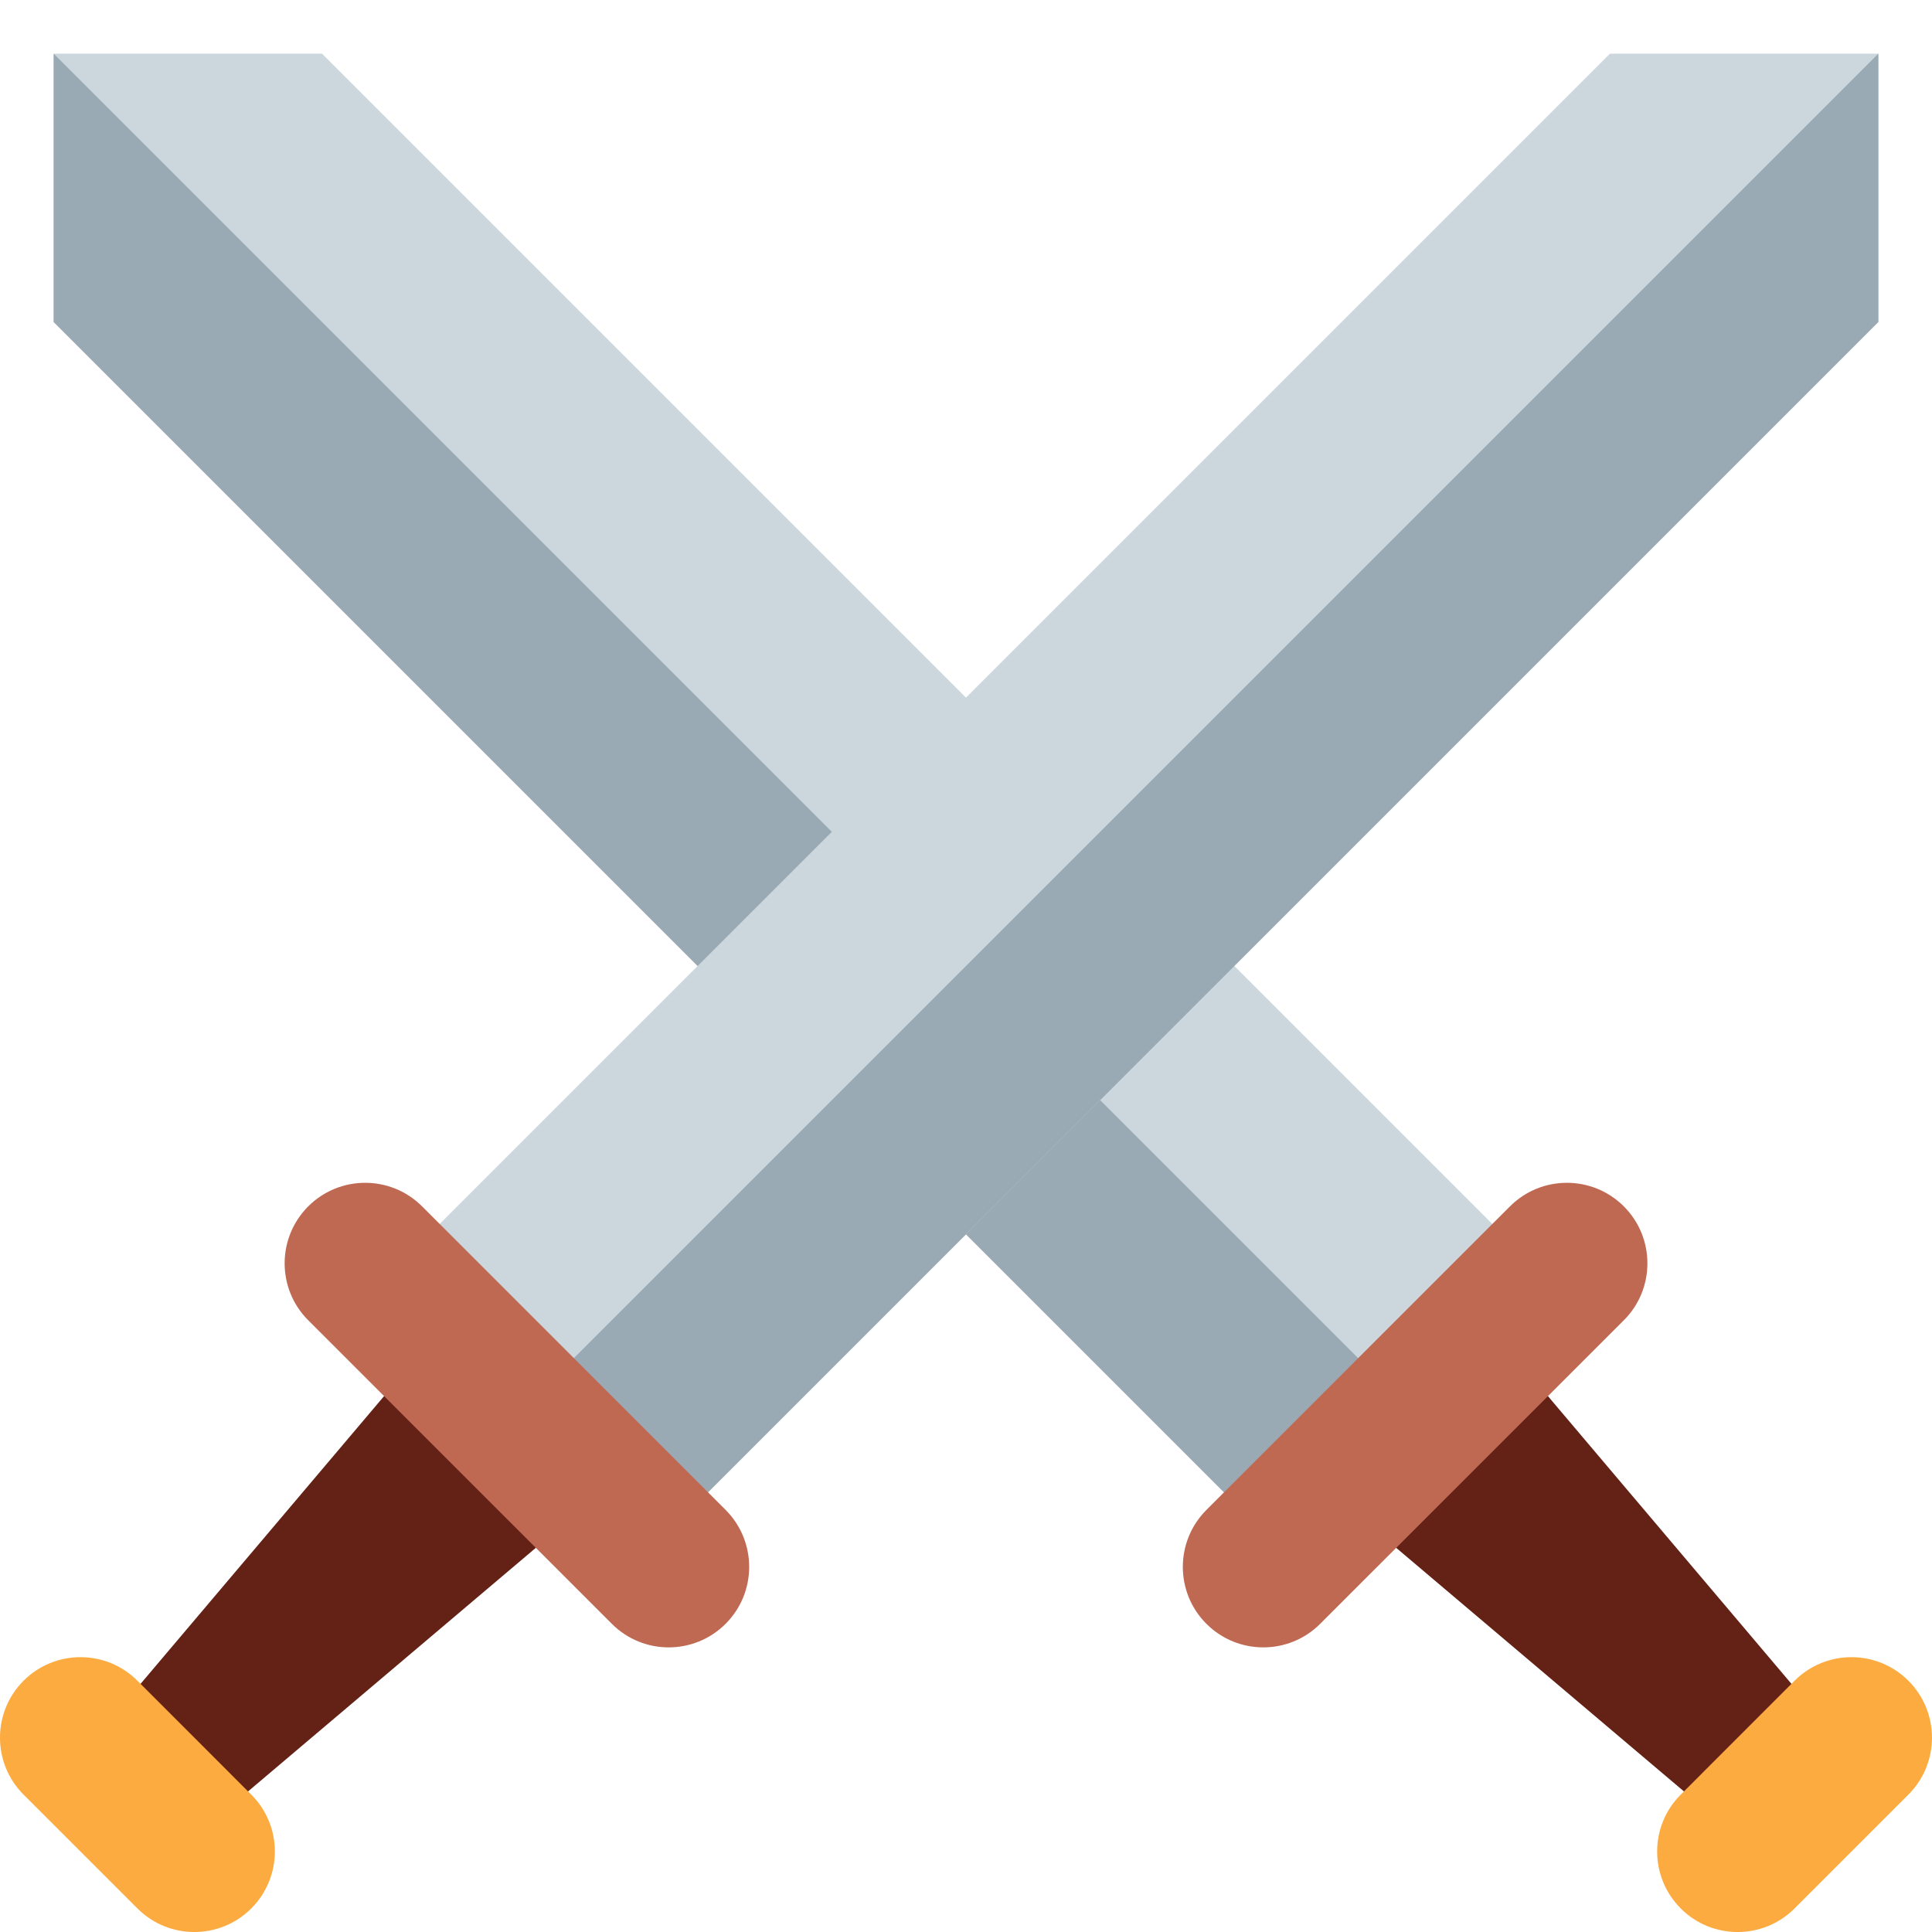
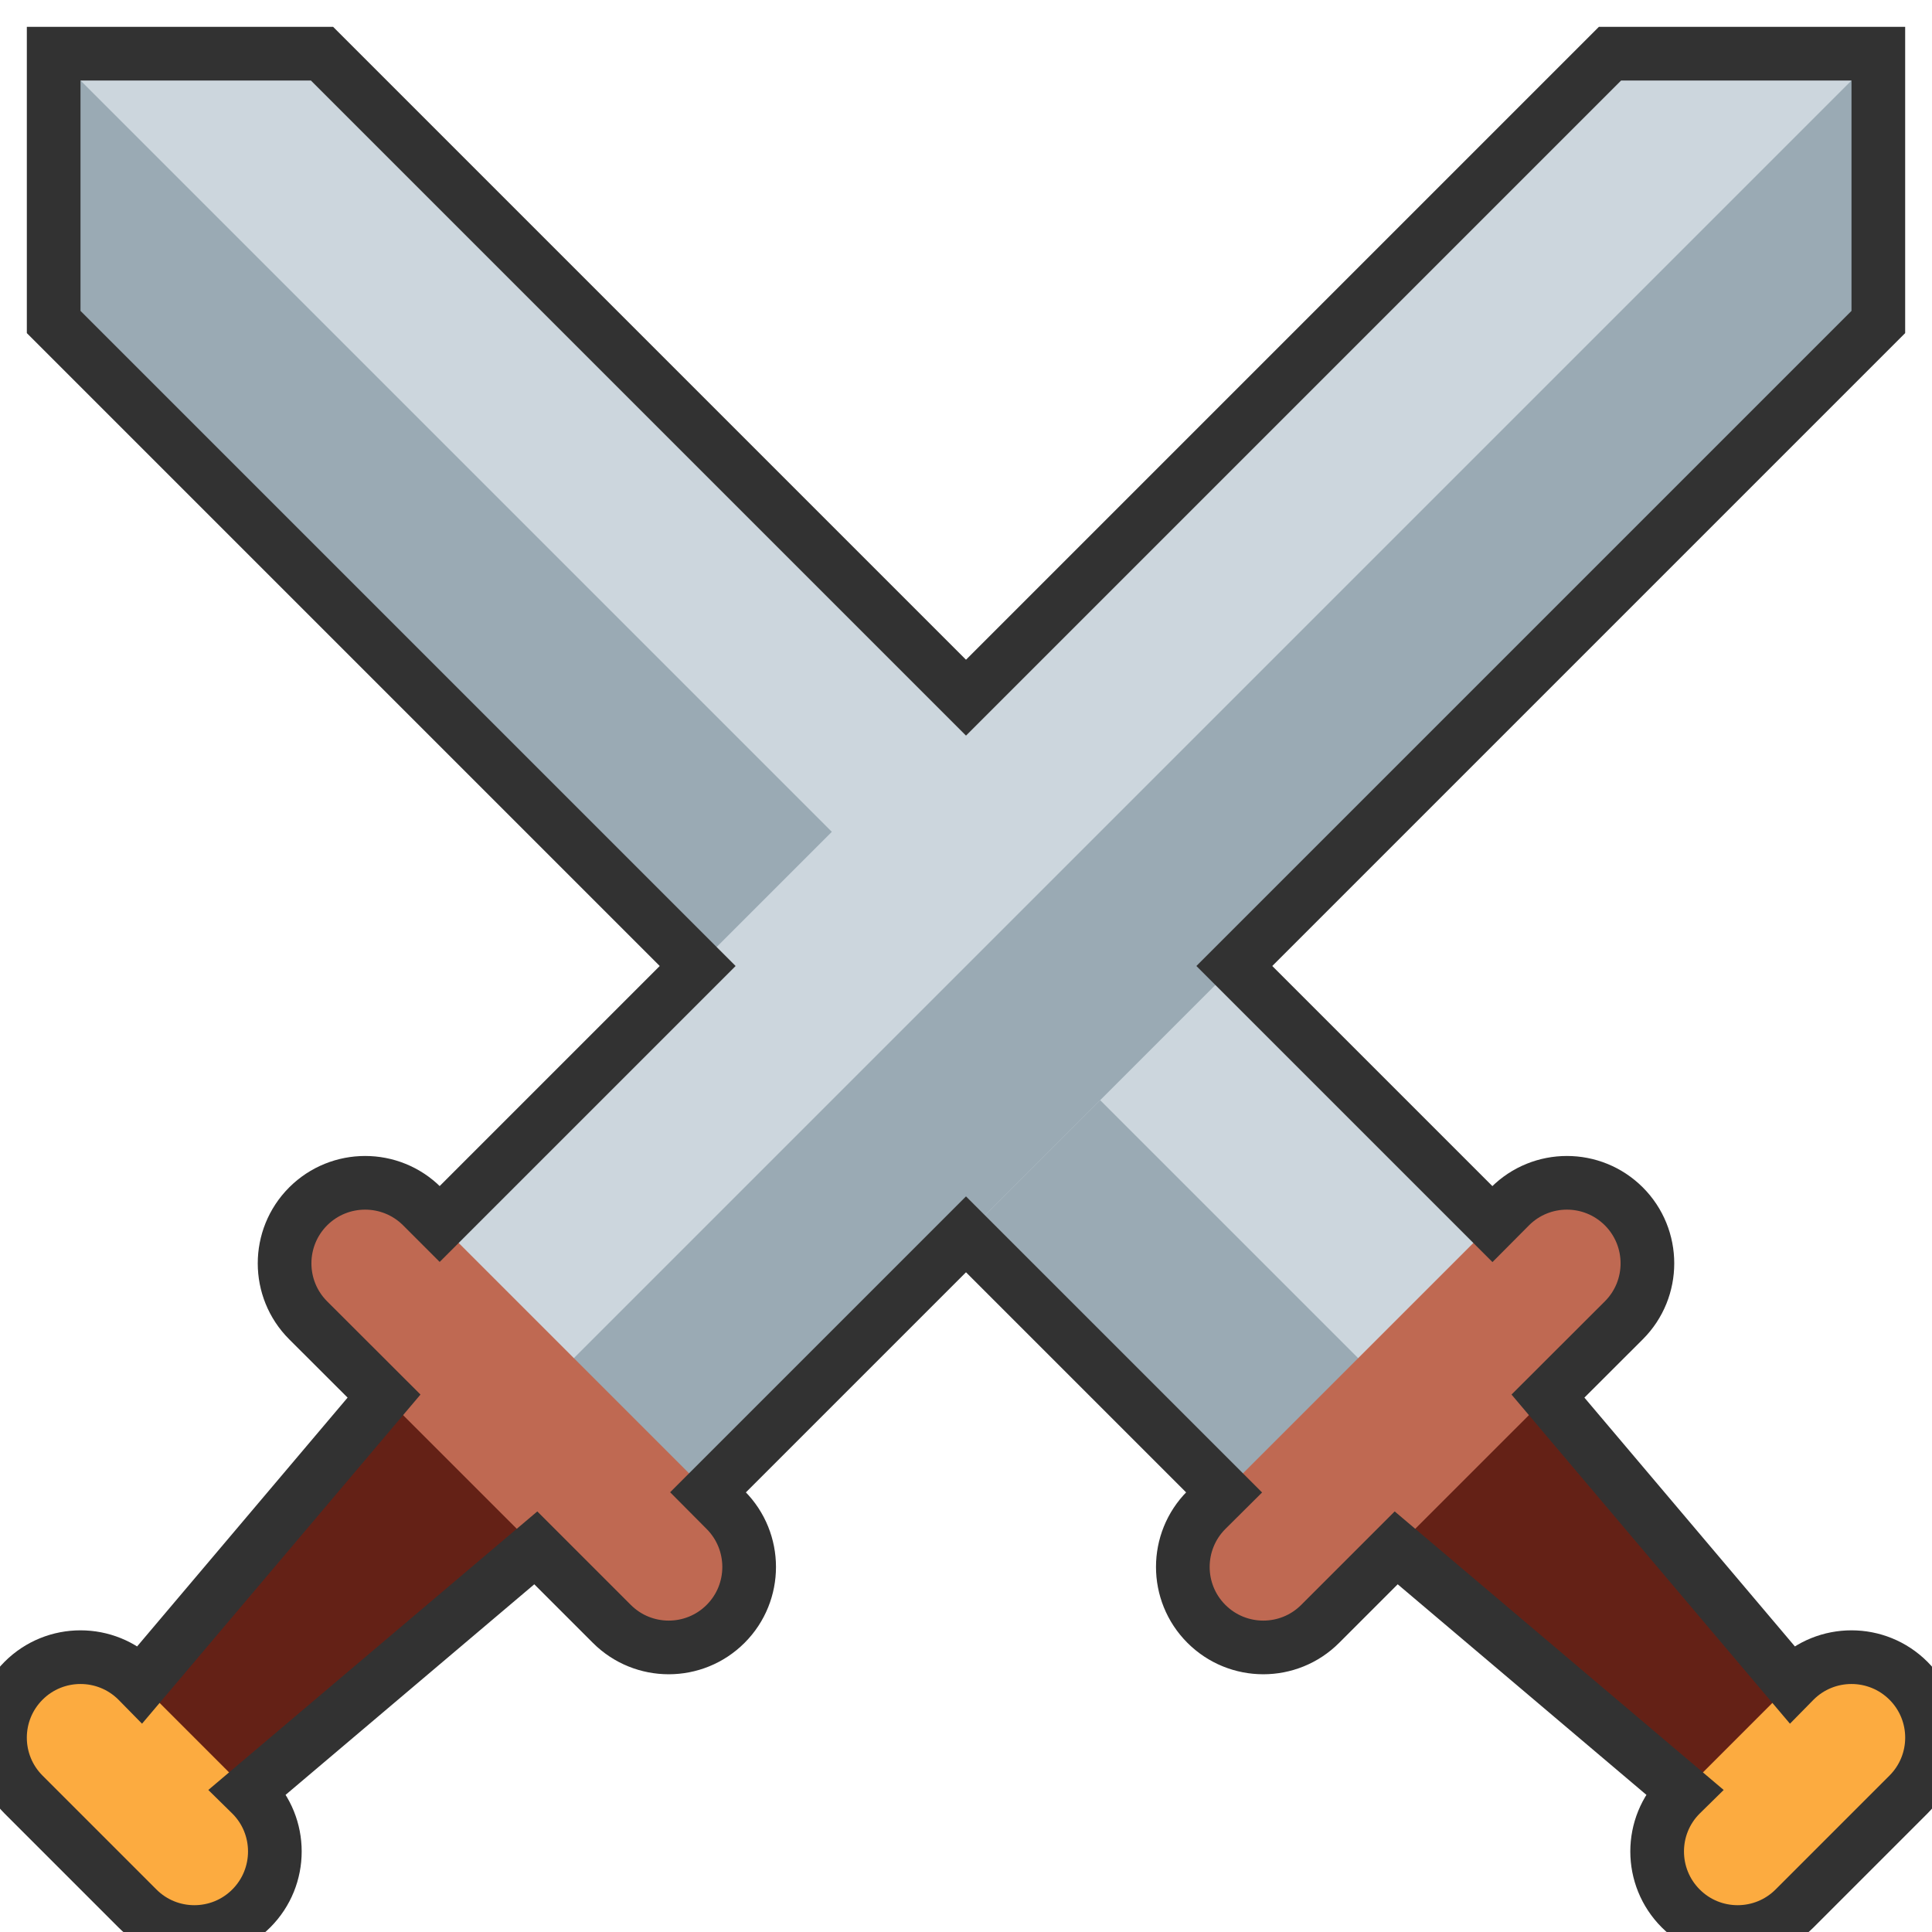
<svg xmlns="http://www.w3.org/2000/svg" viewBox="0 0 36 36" version="1.1" id="svg4738">
  <defs id="defs4742" />
  <path fill="#CCD6DD" d="M24 29l5-5L6 1H1v5z" id="path4718" />
  <path fill="#9AAAB4" d="M1 1v5l23 23 2.5-2.5z" id="path4720" />
  <path fill="#642116" d="M32.143 34.028c.781.781 2.667-1.104 1.886-1.886l-5.186-6.128c-.78-.781-1.837-.992-2.357-.472l-.943.942c-.521.521-.31 1.576.472 2.357l6.128 5.187z" id="path4722" />
  <path fill="#BF6952" d="M22.479 30.257c.586.586 1.536.586 2.121 0l5.658-5.656c.586-.586.585-1.536 0-2.122-.586-.585-1.536-.586-2.122 0l-5.657 5.657c-.585.586-.585 1.536 0 2.121z" id="path4724" />
  <path fill="#FCAB40" d="M31.318 35.561c.585.586 1.535.586 2.121 0l2.121-2.121c.586-.586.586-1.536 0-2.122-.586-.585-1.535-.586-2.121 0l-2.121 2.122c-.586.584-.586 1.535 0 2.121z" id="path4726" />
  <path fill="#CCD6DD" d="M12 29l-5-5L30 1h5v5z" id="path4728" />
  <path fill="#9AAAB4" d="M12 29L35 6V1L9.5 26.5z" id="path4730" />
  <path fill="#642116" d="M3.857 34.028c-.781.781-2.667-1.104-1.886-1.886l5.186-6.128c.781-.781 1.836-.992 2.357-.472l.942.942c.521.521.31 1.576-.471 2.357l-6.128 5.187z" id="path4732" />
  <path fill="#BF6952" d="M13.521 30.257c-.585.586-1.536.586-2.121 0l-5.657-5.656c-.586-.586-.585-1.536 0-2.122.586-.585 1.536-.586 2.122 0l5.657 5.657c.584.586.584 1.536-.001 2.121z" id="path4734" />
  <path fill="#FCAB40" d="M4.682 35.561c-.585.586-1.536.586-2.121 0L.439 33.44c-.586-.586-.585-1.536 0-2.122.585-.585 1.536-.586 2.122 0l2.121 2.122c.586.584.586 1.535 0 2.121z" id="path4736" />
+   <path d="M 1 1 L 1 6 L 13 18 L 8.193 22.807 L 7.865 22.479 C 7.279 21.893 6.328 21.894 5.742 22.479 C 5.157 23.065 5.156 24.016 5.742 24.602 L 7.156 26.014 L 2.619 31.377 L 2.561 31.318 C 1.975 30.732 1.024 30.733 0.439 31.318 C -0.146 31.904 -0.147 32.853 0.439 33.439 L 2.561 35.561 C 3.146 36.147 4.097 36.147 4.682 35.561 C 5.268 34.975 5.268 34.023 4.682 33.439 L 4.623 33.381 L 9.984 28.842 L 11.4 30.258 C 11.985 30.844 12.936 30.844 13.521 30.258 C 14.106 29.673 14.105 28.723 13.521 28.137 L 13.193 27.807 L 18 23 L 22.809 27.809 L 22.479 28.137 C 21.894 28.723 21.894 29.673 22.479 30.258 C 23.065 30.844 24.015 30.844 24.6 30.258 L 26.016 28.842 L 31.377 33.381 L 31.318 33.439 C 30.732 34.023 30.732 34.975 31.318 35.561 C 31.903 36.147 32.853 36.147 33.439 35.561 L 35.561 33.439 C 36.147 32.853 36.147 31.904 35.561 31.318 C 34.975 30.733 34.025 30.732 33.439 31.318 L 33.381 31.377 L 28.844 26.014 L 30.258 24.602 C 30.844 24.016 30.843 23.065 30.258 22.479 C 29.672 21.894 28.723 21.893 28.137 22.479 L 27.809 22.809 L 23 18 L 35 6 L 35 1 L 30 1 L 18 13 L 6 1 L 1 1 z " id="path1556" style="stroke:#323232;stroke-opacity:1;fill:none" />
</svg>
